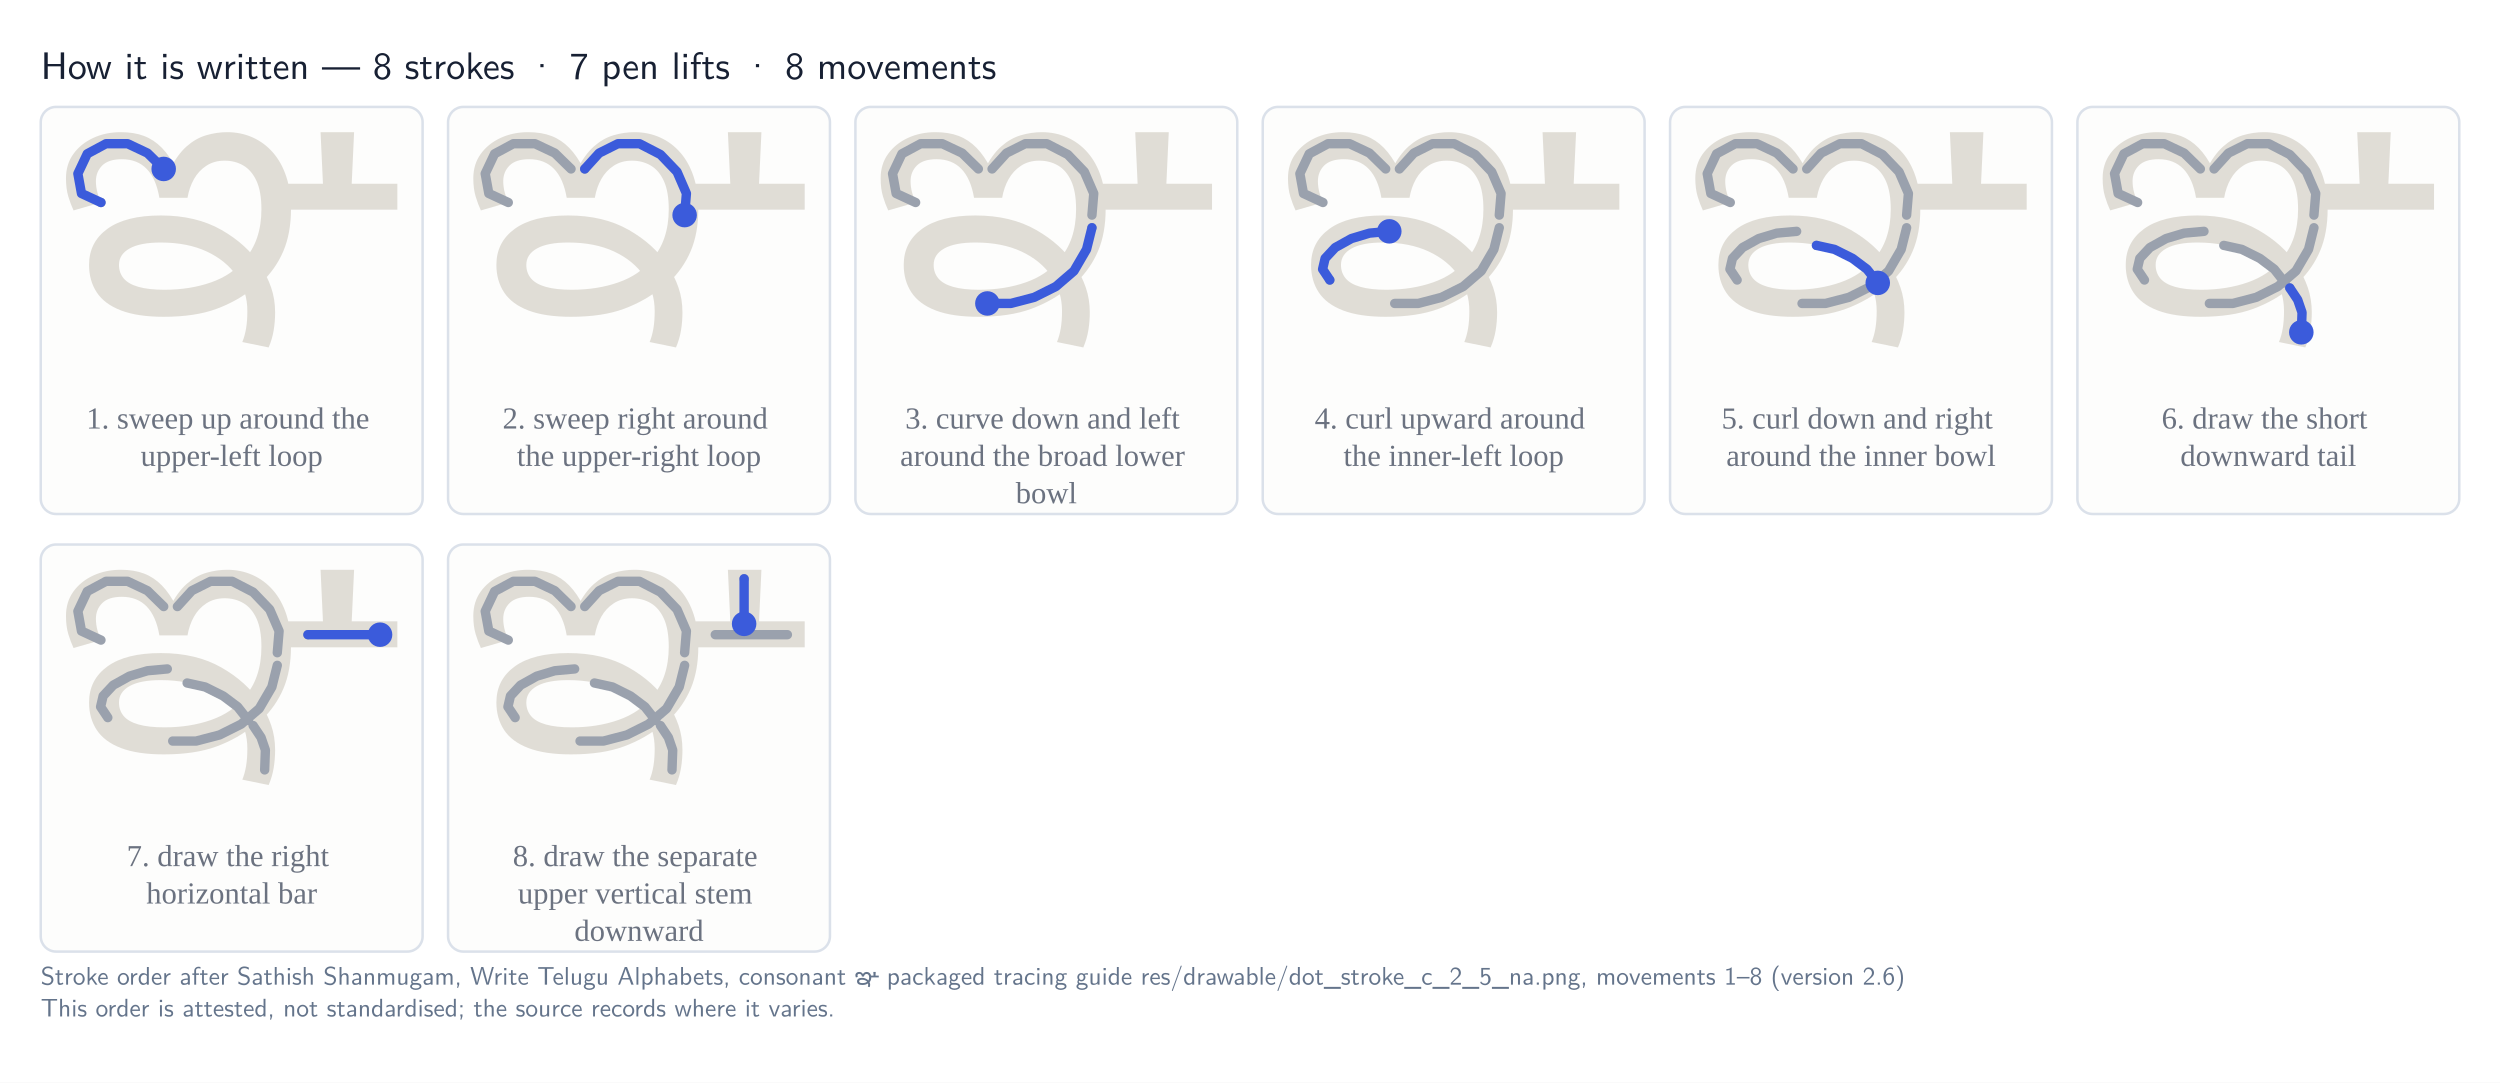
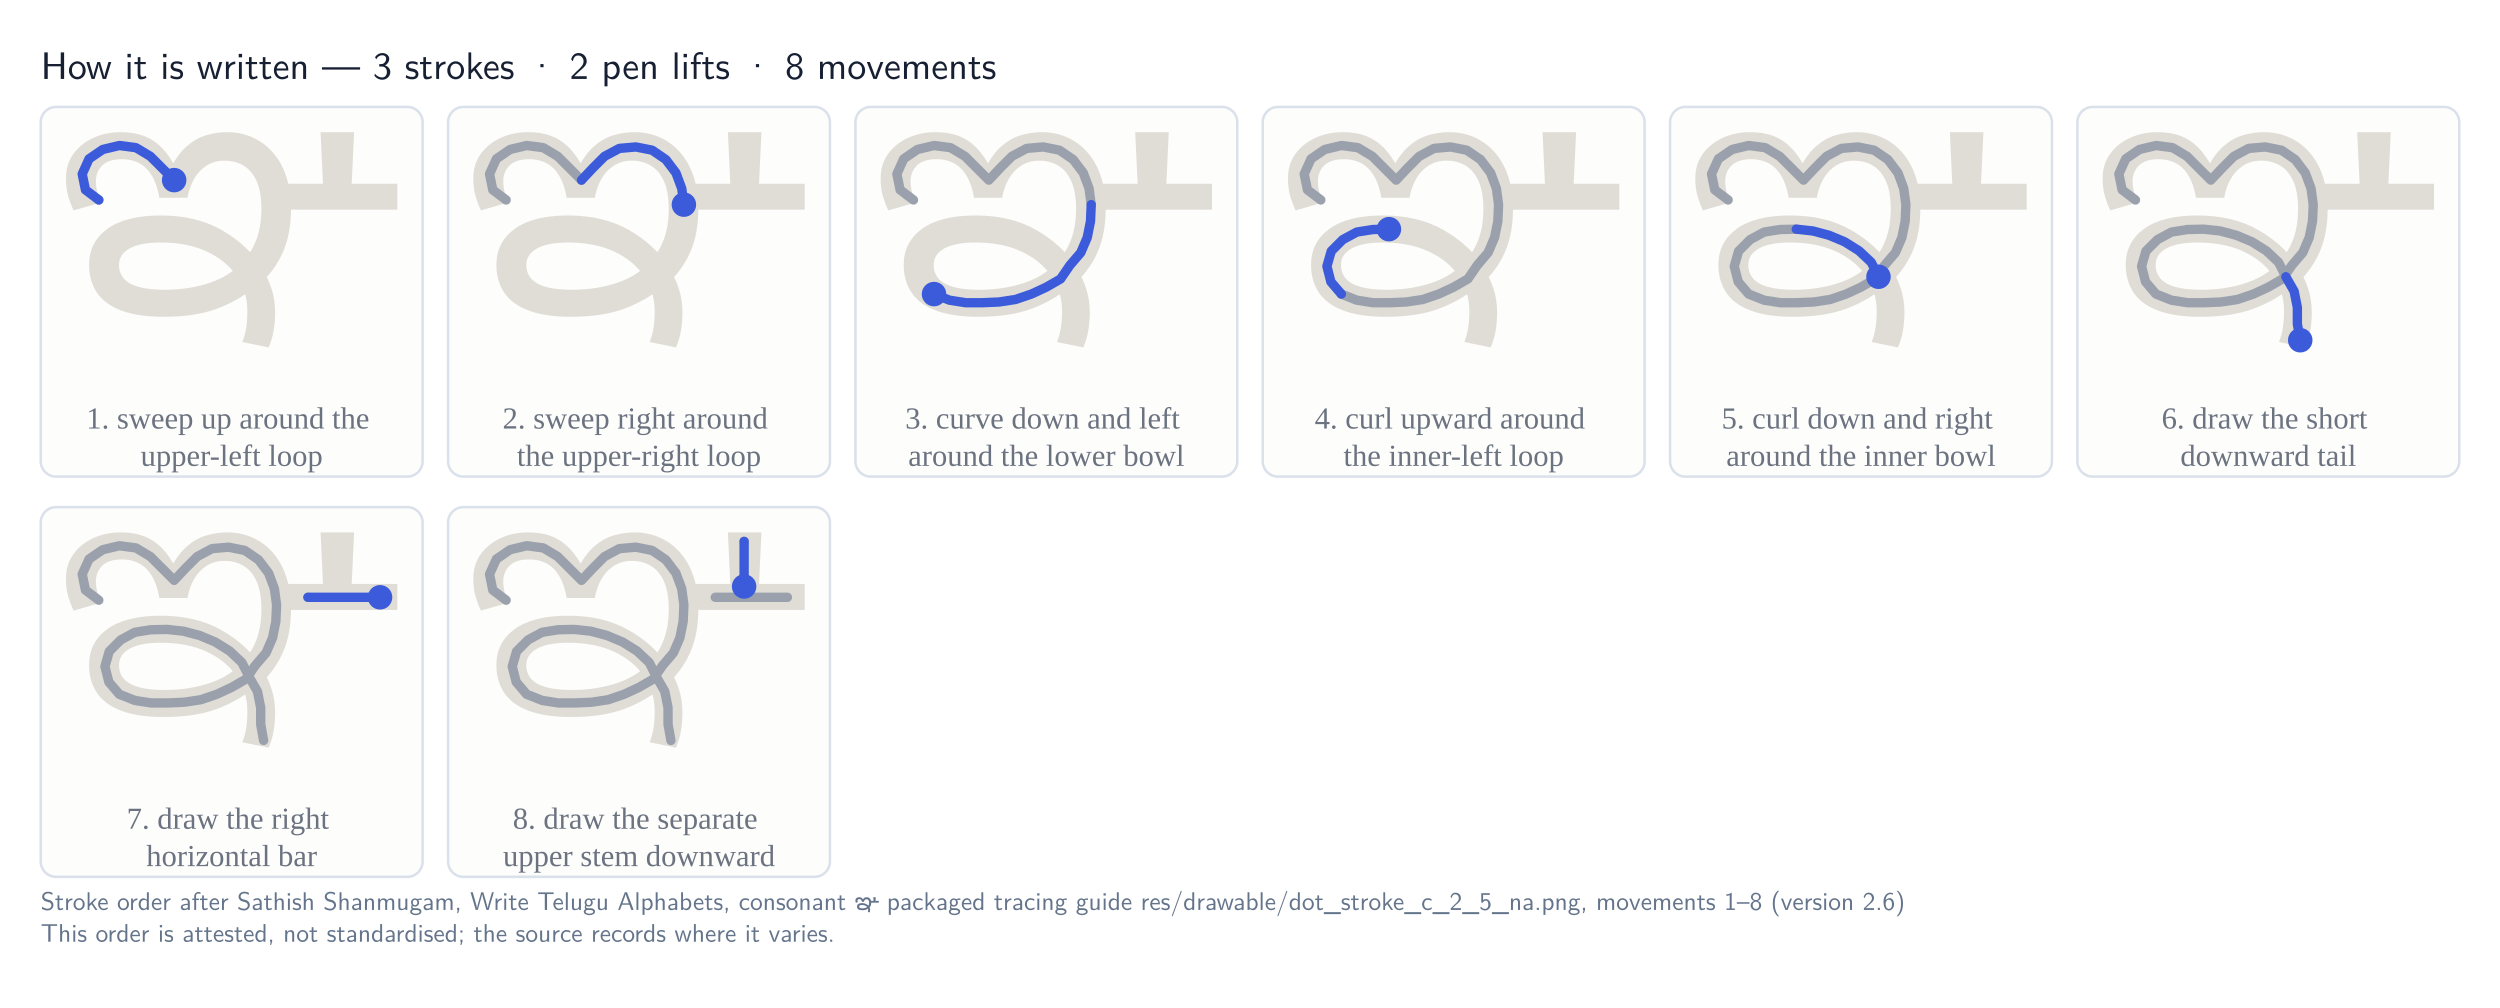
- <svg xmlns="http://www.w3.org/2000/svg" width="982" height="425.28" viewBox="0 0 982 425.28" role="img" aria-label="How to write ఞ: 8 strokes · 7 pen lifts · 8 movements">
-   <rect x="0" y="0" width="982" height="425.28" fill="#ffffff" />
-   <text x="16" y="31" font-family="Latin Modern Sans, sans-serif" font-size="15" fill="#172033">How it is written — 8 strokes · 7 pen lifts · 8 movements</text>
-   <rect x="16" y="42" width="150" height="159.89" rx="6" fill="#fdfdfc" stroke="#dbe1ea" stroke-width="1" />
-   <svg x="16" y="42" width="150" height="159.89" viewBox="-41 -570 1059 1128.8" preserveAspectRatio="xMidYMid meet" overflow="hidden">
+ <svg xmlns="http://www.w3.org/2000/svg" width="982" height="395.92" viewBox="0 0 982 395.92" role="img" aria-label="How to write ఞ: 3 strokes · 2 pen lifts · 8 movements">
+   <rect x="0" y="0" width="982" height="395.92" fill="#ffffff" />
+   <text x="16" y="31" font-family="Latin Modern Sans, sans-serif" font-size="15" fill="#172033">How it is written — 3 strokes · 2 pen lifts · 8 movements</text>
+   <rect x="16" y="42" width="150" height="145.21" rx="6" fill="#fdfdfc" stroke="#dbe1ea" stroke-width="1" />
+   <svg x="16" y="42" width="150" height="145.21" viewBox="-41 -570 1059 1025.2" preserveAspectRatio="xMidYMid meet" overflow="hidden">
    <g transform="scale(1,-1)">
      <path class="ductus__glyph" d="M300 -12Q228 -12 182 5.5Q136 23 114.5 55.5Q93 88 93 132Q93 195 144 232Q195 269 292 269Q390 269 460 229Q530 189 567 132Q587 101 598 69Q609 37 609 0Q609 -25 605 -49.5Q601 -74 591 -97L518 -82Q525 -65 528.5 -44Q532 -23 532 4Q532 58 502.5 101Q473 144 419.5 169Q366 194 292 194Q235 194 205.5 177.5Q176 161 176 132Q176 110 189 94.5Q202 79 230 71Q258 63 302 63Q373 63 431.5 83.5Q490 104 523 146Q547 172 559 207.5Q571 243 571 286Q571 335 557.5 364.5Q544 394 521 407.5Q498 421 469 421Q440 421 418.5 407Q397 393 384 370Q371 347 366 318L288 318Q279 371 253 398Q227 425 184 425Q147 425 129.5 407.5Q112 390 112 364Q112 348 116.5 331.5Q121 315 126 305L50 283Q42 300 35.5 321.5Q29 343 29 372Q29 411 49.5 439.5Q70 468 104.5 484Q139 500 181 500Q218 500 245.5 489.5Q273 479 295 456.5Q317 434 335 398L317 396Q338 438 363.5 460.5Q389 483 418 491.5Q447 500 476 500Q514 500 546.5 485.5Q579 471 603 443.5Q627 416 640 376.5Q653 337 653 287Q653 220 632 170.5Q611 121 571 83Q568 80 565 78.5Q562 77 559 75Q556 73 552 70Q506 32 446.5 10Q387 -12 300 -12ZM586 285L593 357L948 357L948 285L586 285ZM828 500L821 349L742 349L735 500L828 500Z" fill="#e0ddd6" fill-rule="nonzero" />
-       <path class="ductus__done" d="M126 305 L126 305" fill="none" stroke="#9aa1ad" stroke-width="26" stroke-linecap="round" stroke-linejoin="round" />
-       <path class="ductus__pen" d="M126 305 L72 330 L62 385 L88 440 L140 468 L200 468 L255 442 L300 398" fill="none" stroke="#3b5bdb" stroke-width="26" stroke-linecap="round" stroke-linejoin="round" />
-       <circle class="ductus__tip" cx="300" cy="398" r="34" fill="#3b5bdb" />
+       <path class="ductus__done" d="M120 312 L120 312" fill="none" stroke="#9aa1ad" stroke-width="26" stroke-linecap="round" stroke-linejoin="round" />
+       <path class="ductus__pen" d="M120 312 L83 340 L74 384 L93 426 L131 452 L177 463 L223 457 L263 433 L296 400 L329 367" fill="none" stroke="#3b5bdb" stroke-width="26" stroke-linecap="round" stroke-linejoin="round" />
+       <circle class="ductus__tip" cx="329" cy="367" r="34" fill="#3b5bdb" />
    </g>
    <text class="ductus__caption" x="488.5" y="321.9" text-anchor="middle" font-size="84.9" fill="#6b7280">
      <tspan x="488.5" y="321.9">1. sweep up around the</tspan>
      <tspan x="488.5" y="425.5">upper-left loop</tspan>
    </text>
  </svg>
-   <rect x="176" y="42" width="150" height="159.89" rx="6" fill="#fdfdfc" stroke="#dbe1ea" stroke-width="1" />
-   <svg x="176" y="42" width="150" height="159.89" viewBox="-41 -570 1059 1128.8" preserveAspectRatio="xMidYMid meet" overflow="hidden">
+   <rect x="176" y="42" width="150" height="145.21" rx="6" fill="#fdfdfc" stroke="#dbe1ea" stroke-width="1" />
+   <svg x="176" y="42" width="150" height="145.21" viewBox="-41 -570 1059 1025.2" preserveAspectRatio="xMidYMid meet" overflow="hidden">
    <g transform="scale(1,-1)">
      <path class="ductus__glyph" d="M300 -12Q228 -12 182 5.5Q136 23 114.5 55.5Q93 88 93 132Q93 195 144 232Q195 269 292 269Q390 269 460 229Q530 189 567 132Q587 101 598 69Q609 37 609 0Q609 -25 605 -49.5Q601 -74 591 -97L518 -82Q525 -65 528.5 -44Q532 -23 532 4Q532 58 502.5 101Q473 144 419.5 169Q366 194 292 194Q235 194 205.5 177.5Q176 161 176 132Q176 110 189 94.5Q202 79 230 71Q258 63 302 63Q373 63 431.5 83.5Q490 104 523 146Q547 172 559 207.5Q571 243 571 286Q571 335 557.5 364.5Q544 394 521 407.5Q498 421 469 421Q440 421 418.5 407Q397 393 384 370Q371 347 366 318L288 318Q279 371 253 398Q227 425 184 425Q147 425 129.5 407.5Q112 390 112 364Q112 348 116.5 331.5Q121 315 126 305L50 283Q42 300 35.5 321.5Q29 343 29 372Q29 411 49.5 439.5Q70 468 104.5 484Q139 500 181 500Q218 500 245.5 489.5Q273 479 295 456.5Q317 434 335 398L317 396Q338 438 363.5 460.5Q389 483 418 491.5Q447 500 476 500Q514 500 546.5 485.5Q579 471 603 443.5Q627 416 640 376.5Q653 337 653 287Q653 220 632 170.5Q611 121 571 83Q568 80 565 78.5Q562 77 559 75Q556 73 552 70Q506 32 446.5 10Q387 -12 300 -12ZM586 285L593 357L948 357L948 285L586 285ZM828 500L821 349L742 349L735 500L828 500Z" fill="#e0ddd6" fill-rule="nonzero" />
-       <path class="ductus__done" d="M126 305 L72 330 L62 385 L88 440 L140 468 L200 468 L255 442 L300 398" fill="none" stroke="#9aa1ad" stroke-width="26" stroke-linecap="round" stroke-linejoin="round" />
-       <path class="ductus__done" d="M338 398 L338 398" fill="none" stroke="#9aa1ad" stroke-width="26" stroke-linecap="round" stroke-linejoin="round" />
-       <path class="ductus__pen" d="M338 398 L378 442 L430 468 L490 468 L548 438 L594 390 L620 330 L615 270" fill="none" stroke="#3b5bdb" stroke-width="26" stroke-linecap="round" stroke-linejoin="round" />
-       <circle class="ductus__tip" cx="615" cy="270" r="34" fill="#3b5bdb" />
+       <path class="ductus__done" d="M120 312 L83 340 L74 384 L93 426 L131 452 L177 463 L223 457 L263 433 L296 400 L329 367 L329 367" fill="none" stroke="#9aa1ad" stroke-width="26" stroke-linecap="round" stroke-linejoin="round" />
+       <path class="ductus__pen" d="M329 367 L361 401 L393 433 L434 455 L480 459 L525 450 L563 424 L591 387 L607 344 L613 299" fill="none" stroke="#3b5bdb" stroke-width="26" stroke-linecap="round" stroke-linejoin="round" />
+       <circle class="ductus__tip" cx="613" cy="299" r="34" fill="#3b5bdb" />
    </g>
    <text class="ductus__caption" x="488.5" y="321.9" text-anchor="middle" font-size="84.9" fill="#6b7280">
      <tspan x="488.5" y="321.9">2. sweep right around</tspan>
      <tspan x="488.5" y="425.5">the upper-right loop</tspan>
    </text>
  </svg>
-   <rect x="336" y="42" width="150" height="159.89" rx="6" fill="#fdfdfc" stroke="#dbe1ea" stroke-width="1" />
-   <svg x="336" y="42" width="150" height="159.89" viewBox="-41 -570 1059 1128.8" preserveAspectRatio="xMidYMid meet" overflow="hidden">
+   <rect x="336" y="42" width="150" height="145.21" rx="6" fill="#fdfdfc" stroke="#dbe1ea" stroke-width="1" />
+   <svg x="336" y="42" width="150" height="145.21" viewBox="-41 -570 1059 1025.2" preserveAspectRatio="xMidYMid meet" overflow="hidden">
    <g transform="scale(1,-1)">
      <path class="ductus__glyph" d="M300 -12Q228 -12 182 5.5Q136 23 114.5 55.5Q93 88 93 132Q93 195 144 232Q195 269 292 269Q390 269 460 229Q530 189 567 132Q587 101 598 69Q609 37 609 0Q609 -25 605 -49.5Q601 -74 591 -97L518 -82Q525 -65 528.5 -44Q532 -23 532 4Q532 58 502.5 101Q473 144 419.5 169Q366 194 292 194Q235 194 205.5 177.5Q176 161 176 132Q176 110 189 94.5Q202 79 230 71Q258 63 302 63Q373 63 431.5 83.5Q490 104 523 146Q547 172 559 207.5Q571 243 571 286Q571 335 557.5 364.5Q544 394 521 407.5Q498 421 469 421Q440 421 418.5 407Q397 393 384 370Q371 347 366 318L288 318Q279 371 253 398Q227 425 184 425Q147 425 129.5 407.5Q112 390 112 364Q112 348 116.5 331.5Q121 315 126 305L50 283Q42 300 35.5 321.5Q29 343 29 372Q29 411 49.5 439.5Q70 468 104.5 484Q139 500 181 500Q218 500 245.5 489.5Q273 479 295 456.5Q317 434 335 398L317 396Q338 438 363.5 460.5Q389 483 418 491.5Q447 500 476 500Q514 500 546.5 485.5Q579 471 603 443.5Q627 416 640 376.5Q653 337 653 287Q653 220 632 170.5Q611 121 571 83Q568 80 565 78.5Q562 77 559 75Q556 73 552 70Q506 32 446.5 10Q387 -12 300 -12ZM586 285L593 357L948 357L948 285L586 285ZM828 500L821 349L742 349L735 500L828 500Z" fill="#e0ddd6" fill-rule="nonzero" />
-       <path class="ductus__done" d="M126 305 L72 330 L62 385 L88 440 L140 468 L200 468 L255 442 L300 398" fill="none" stroke="#9aa1ad" stroke-width="26" stroke-linecap="round" stroke-linejoin="round" />
-       <path class="ductus__done" d="M338 398 L378 442 L430 468 L490 468 L548 438 L594 390 L620 330 L615 270" fill="none" stroke="#9aa1ad" stroke-width="26" stroke-linecap="round" stroke-linejoin="round" />
-       <path class="ductus__done" d="M615 235 L615 235" fill="none" stroke="#9aa1ad" stroke-width="26" stroke-linecap="round" stroke-linejoin="round" />
-       <path class="ductus__pen" d="M615 235 L600 175 L565 115 L515 72 L455 42 L390 25 L325 25" fill="none" stroke="#3b5bdb" stroke-width="26" stroke-linecap="round" stroke-linejoin="round" />
-       <circle class="ductus__tip" cx="325" cy="25" r="34" fill="#3b5bdb" />
+       <path class="ductus__done" d="M120 312 L83 340 L74 384 L93 426 L131 452 L177 463 L223 457 L263 433 L296 400 L329 367 L361 401 L393 433 L434 455 L480 459 L525 450 L563 424 L591 387 L607 344 L613 299 L613 299" fill="none" stroke="#9aa1ad" stroke-width="26" stroke-linecap="round" stroke-linejoin="round" />
+       <path class="ductus__pen" d="M613 299 L611 253 L602 208 L584 166 L554 131 L528 93 L488 70 L447 51 L403 36 L357 29 L311 27 L265 27 L220 34 L177 51 L177 51" fill="none" stroke="#3b5bdb" stroke-width="26" stroke-linecap="round" stroke-linejoin="round" />
+       <circle class="ductus__tip" cx="177" cy="51" r="34" fill="#3b5bdb" />
    </g>
    <text class="ductus__caption" x="488.5" y="321.9" text-anchor="middle" font-size="84.9" fill="#6b7280">
      <tspan x="488.5" y="321.9">3. curve down and left</tspan>
-       <tspan x="488.5" y="425.5">around the broad lower</tspan>
-       <tspan x="488.5" y="529.1">bowl</tspan>
+       <tspan x="488.5" y="425.5">around the lower bowl</tspan>
    </text>
  </svg>
-   <rect x="496" y="42" width="150" height="159.89" rx="6" fill="#fdfdfc" stroke="#dbe1ea" stroke-width="1" />
-   <svg x="496" y="42" width="150" height="159.89" viewBox="-41 -570 1059 1128.8" preserveAspectRatio="xMidYMid meet" overflow="hidden">
+   <rect x="496" y="42" width="150" height="145.21" rx="6" fill="#fdfdfc" stroke="#dbe1ea" stroke-width="1" />
+   <svg x="496" y="42" width="150" height="145.21" viewBox="-41 -570 1059 1025.2" preserveAspectRatio="xMidYMid meet" overflow="hidden">
    <g transform="scale(1,-1)">
      <path class="ductus__glyph" d="M300 -12Q228 -12 182 5.5Q136 23 114.5 55.5Q93 88 93 132Q93 195 144 232Q195 269 292 269Q390 269 460 229Q530 189 567 132Q587 101 598 69Q609 37 609 0Q609 -25 605 -49.5Q601 -74 591 -97L518 -82Q525 -65 528.5 -44Q532 -23 532 4Q532 58 502.5 101Q473 144 419.5 169Q366 194 292 194Q235 194 205.5 177.5Q176 161 176 132Q176 110 189 94.5Q202 79 230 71Q258 63 302 63Q373 63 431.5 83.5Q490 104 523 146Q547 172 559 207.5Q571 243 571 286Q571 335 557.5 364.5Q544 394 521 407.5Q498 421 469 421Q440 421 418.5 407Q397 393 384 370Q371 347 366 318L288 318Q279 371 253 398Q227 425 184 425Q147 425 129.5 407.5Q112 390 112 364Q112 348 116.5 331.5Q121 315 126 305L50 283Q42 300 35.5 321.5Q29 343 29 372Q29 411 49.5 439.5Q70 468 104.5 484Q139 500 181 500Q218 500 245.5 489.5Q273 479 295 456.5Q317 434 335 398L317 396Q338 438 363.5 460.5Q389 483 418 491.5Q447 500 476 500Q514 500 546.5 485.5Q579 471 603 443.5Q627 416 640 376.5Q653 337 653 287Q653 220 632 170.5Q611 121 571 83Q568 80 565 78.5Q562 77 559 75Q556 73 552 70Q506 32 446.5 10Q387 -12 300 -12ZM586 285L593 357L948 357L948 285L586 285ZM828 500L821 349L742 349L735 500L828 500Z" fill="#e0ddd6" fill-rule="nonzero" />
-       <path class="ductus__done" d="M126 305 L72 330 L62 385 L88 440 L140 468 L200 468 L255 442 L300 398" fill="none" stroke="#9aa1ad" stroke-width="26" stroke-linecap="round" stroke-linejoin="round" />
-       <path class="ductus__done" d="M338 398 L378 442 L430 468 L490 468 L548 438 L594 390 L620 330 L615 270" fill="none" stroke="#9aa1ad" stroke-width="26" stroke-linecap="round" stroke-linejoin="round" />
-       <path class="ductus__done" d="M615 235 L600 175 L565 115 L515 72 L455 42 L390 25 L325 25" fill="none" stroke="#9aa1ad" stroke-width="26" stroke-linecap="round" stroke-linejoin="round" />
-       <path class="ductus__done" d="M145 90 L145 90" fill="none" stroke="#9aa1ad" stroke-width="26" stroke-linecap="round" stroke-linejoin="round" />
-       <path class="ductus__pen" d="M145 90 L125 120 L132 150 L160 180 L205 205 L255 220 L310 225" fill="none" stroke="#3b5bdb" stroke-width="26" stroke-linecap="round" stroke-linejoin="round" />
-       <circle class="ductus__tip" cx="310" cy="225" r="34" fill="#3b5bdb" />
+       <path class="ductus__done" d="M120 312 L83 340 L74 384 L93 426 L131 452 L177 463 L223 457 L263 433 L296 400 L329 367 L361 401 L393 433 L434 455 L480 459 L525 450 L563 424 L591 387 L607 344 L613 299 L611 253 L602 208 L584 166 L554 131 L528 93 L488 70 L447 51 L403 36 L357 29 L311 27 L265 27 L220 34 L177 51 L177 51" fill="none" stroke="#9aa1ad" stroke-width="26" stroke-linecap="round" stroke-linejoin="round" />
+       <path class="ductus__pen" d="M177 51 L148 85 L137 128 L149 170 L181 202 L220 223 L264 230 L309 231" fill="none" stroke="#3b5bdb" stroke-width="26" stroke-linecap="round" stroke-linejoin="round" />
+       <circle class="ductus__tip" cx="309" cy="231" r="34" fill="#3b5bdb" />
    </g>
    <text class="ductus__caption" x="488.5" y="321.9" text-anchor="middle" font-size="84.9" fill="#6b7280">
      <tspan x="488.5" y="321.9">4. curl upward around</tspan>
      <tspan x="488.5" y="425.5">the inner-left loop</tspan>
    </text>
  </svg>
-   <rect x="656" y="42" width="150" height="159.89" rx="6" fill="#fdfdfc" stroke="#dbe1ea" stroke-width="1" />
-   <svg x="656" y="42" width="150" height="159.89" viewBox="-41 -570 1059 1128.8" preserveAspectRatio="xMidYMid meet" overflow="hidden">
+   <rect x="656" y="42" width="150" height="145.21" rx="6" fill="#fdfdfc" stroke="#dbe1ea" stroke-width="1" />
+   <svg x="656" y="42" width="150" height="145.21" viewBox="-41 -570 1059 1025.2" preserveAspectRatio="xMidYMid meet" overflow="hidden">
    <g transform="scale(1,-1)">
      <path class="ductus__glyph" d="M300 -12Q228 -12 182 5.5Q136 23 114.5 55.5Q93 88 93 132Q93 195 144 232Q195 269 292 269Q390 269 460 229Q530 189 567 132Q587 101 598 69Q609 37 609 0Q609 -25 605 -49.5Q601 -74 591 -97L518 -82Q525 -65 528.5 -44Q532 -23 532 4Q532 58 502.5 101Q473 144 419.5 169Q366 194 292 194Q235 194 205.5 177.5Q176 161 176 132Q176 110 189 94.5Q202 79 230 71Q258 63 302 63Q373 63 431.5 83.5Q490 104 523 146Q547 172 559 207.5Q571 243 571 286Q571 335 557.5 364.5Q544 394 521 407.5Q498 421 469 421Q440 421 418.5 407Q397 393 384 370Q371 347 366 318L288 318Q279 371 253 398Q227 425 184 425Q147 425 129.5 407.5Q112 390 112 364Q112 348 116.5 331.5Q121 315 126 305L50 283Q42 300 35.5 321.5Q29 343 29 372Q29 411 49.5 439.5Q70 468 104.5 484Q139 500 181 500Q218 500 245.5 489.5Q273 479 295 456.5Q317 434 335 398L317 396Q338 438 363.5 460.5Q389 483 418 491.5Q447 500 476 500Q514 500 546.5 485.5Q579 471 603 443.5Q627 416 640 376.5Q653 337 653 287Q653 220 632 170.5Q611 121 571 83Q568 80 565 78.5Q562 77 559 75Q556 73 552 70Q506 32 446.5 10Q387 -12 300 -12ZM586 285L593 357L948 357L948 285L586 285ZM828 500L821 349L742 349L735 500L828 500Z" fill="#e0ddd6" fill-rule="nonzero" />
-       <path class="ductus__done" d="M126 305 L72 330 L62 385 L88 440 L140 468 L200 468 L255 442 L300 398" fill="none" stroke="#9aa1ad" stroke-width="26" stroke-linecap="round" stroke-linejoin="round" />
-       <path class="ductus__done" d="M338 398 L378 442 L430 468 L490 468 L548 438 L594 390 L620 330 L615 270" fill="none" stroke="#9aa1ad" stroke-width="26" stroke-linecap="round" stroke-linejoin="round" />
-       <path class="ductus__done" d="M615 235 L600 175 L565 115 L515 72 L455 42 L390 25 L325 25" fill="none" stroke="#9aa1ad" stroke-width="26" stroke-linecap="round" stroke-linejoin="round" />
-       <path class="ductus__done" d="M145 90 L125 120 L132 150 L160 180 L205 205 L255 220 L310 225" fill="none" stroke="#9aa1ad" stroke-width="26" stroke-linecap="round" stroke-linejoin="round" />
-       <path class="ductus__done" d="M365 186 L365 186" fill="none" stroke="#9aa1ad" stroke-width="26" stroke-linecap="round" stroke-linejoin="round" />
-       <path class="ductus__pen" d="M365 186 L415 175 L465 150 L505 120 L535 82" fill="none" stroke="#3b5bdb" stroke-width="26" stroke-linecap="round" stroke-linejoin="round" />
-       <circle class="ductus__tip" cx="535" cy="82" r="34" fill="#3b5bdb" />
+       <path class="ductus__done" d="M120 312 L83 340 L74 384 L93 426 L131 452 L177 463 L223 457 L263 433 L296 400 L329 367 L361 401 L393 433 L434 455 L480 459 L525 450 L563 424 L591 387 L607 344 L613 299 L611 253 L602 208 L584 166 L554 131 L528 93 L488 70 L447 51 L403 36 L357 29 L311 27 L265 27 L220 34 L177 51 L148 85 L137 128 L149 170 L181 202 L220 223 L264 230 L309 231 L309 231" fill="none" stroke="#9aa1ad" stroke-width="26" stroke-linecap="round" stroke-linejoin="round" />
+       <path class="ductus__pen" d="M309 231 L355 226 L400 214 L443 196 L483 171 L517 139 L537 99" fill="none" stroke="#3b5bdb" stroke-width="26" stroke-linecap="round" stroke-linejoin="round" />
+       <circle class="ductus__tip" cx="537" cy="99" r="34" fill="#3b5bdb" />
    </g>
    <text class="ductus__caption" x="488.5" y="321.9" text-anchor="middle" font-size="84.9" fill="#6b7280">
      <tspan x="488.5" y="321.9">5. curl down and right</tspan>
      <tspan x="488.5" y="425.5">around the inner bowl</tspan>
    </text>
  </svg>
-   <rect x="816" y="42" width="150" height="159.89" rx="6" fill="#fdfdfc" stroke="#dbe1ea" stroke-width="1" />
-   <svg x="816" y="42" width="150" height="159.89" viewBox="-41 -570 1059 1128.8" preserveAspectRatio="xMidYMid meet" overflow="hidden">
+   <rect x="816" y="42" width="150" height="145.21" rx="6" fill="#fdfdfc" stroke="#dbe1ea" stroke-width="1" />
+   <svg x="816" y="42" width="150" height="145.21" viewBox="-41 -570 1059 1025.2" preserveAspectRatio="xMidYMid meet" overflow="hidden">
    <g transform="scale(1,-1)">
      <path class="ductus__glyph" d="M300 -12Q228 -12 182 5.5Q136 23 114.5 55.5Q93 88 93 132Q93 195 144 232Q195 269 292 269Q390 269 460 229Q530 189 567 132Q587 101 598 69Q609 37 609 0Q609 -25 605 -49.5Q601 -74 591 -97L518 -82Q525 -65 528.5 -44Q532 -23 532 4Q532 58 502.5 101Q473 144 419.5 169Q366 194 292 194Q235 194 205.5 177.5Q176 161 176 132Q176 110 189 94.5Q202 79 230 71Q258 63 302 63Q373 63 431.5 83.5Q490 104 523 146Q547 172 559 207.5Q571 243 571 286Q571 335 557.5 364.5Q544 394 521 407.5Q498 421 469 421Q440 421 418.5 407Q397 393 384 370Q371 347 366 318L288 318Q279 371 253 398Q227 425 184 425Q147 425 129.5 407.5Q112 390 112 364Q112 348 116.5 331.5Q121 315 126 305L50 283Q42 300 35.5 321.5Q29 343 29 372Q29 411 49.5 439.5Q70 468 104.5 484Q139 500 181 500Q218 500 245.5 489.5Q273 479 295 456.5Q317 434 335 398L317 396Q338 438 363.5 460.5Q389 483 418 491.5Q447 500 476 500Q514 500 546.5 485.5Q579 471 603 443.5Q627 416 640 376.5Q653 337 653 287Q653 220 632 170.5Q611 121 571 83Q568 80 565 78.5Q562 77 559 75Q556 73 552 70Q506 32 446.5 10Q387 -12 300 -12ZM586 285L593 357L948 357L948 285L586 285ZM828 500L821 349L742 349L735 500L828 500Z" fill="#e0ddd6" fill-rule="nonzero" />
-       <path class="ductus__done" d="M126 305 L72 330 L62 385 L88 440 L140 468 L200 468 L255 442 L300 398" fill="none" stroke="#9aa1ad" stroke-width="26" stroke-linecap="round" stroke-linejoin="round" />
-       <path class="ductus__done" d="M338 398 L378 442 L430 468 L490 468 L548 438 L594 390 L620 330 L615 270" fill="none" stroke="#9aa1ad" stroke-width="26" stroke-linecap="round" stroke-linejoin="round" />
-       <path class="ductus__done" d="M615 235 L600 175 L565 115 L515 72 L455 42 L390 25 L325 25" fill="none" stroke="#9aa1ad" stroke-width="26" stroke-linecap="round" stroke-linejoin="round" />
-       <path class="ductus__done" d="M145 90 L125 120 L132 150 L160 180 L205 205 L255 220 L310 225" fill="none" stroke="#9aa1ad" stroke-width="26" stroke-linecap="round" stroke-linejoin="round" />
-       <path class="ductus__done" d="M365 186 L415 175 L465 150 L505 120 L535 82" fill="none" stroke="#9aa1ad" stroke-width="26" stroke-linecap="round" stroke-linejoin="round" />
-       <path class="ductus__done" d="M548 68 L548 68" fill="none" stroke="#9aa1ad" stroke-width="26" stroke-linecap="round" stroke-linejoin="round" />
-       <path class="ductus__pen" d="M548 68 L570 35 L582 0 L580 -55" fill="none" stroke="#3b5bdb" stroke-width="26" stroke-linecap="round" stroke-linejoin="round" />
-       <circle class="ductus__tip" cx="580" cy="-55" r="34" fill="#3b5bdb" />
+       <path class="ductus__done" d="M120 312 L83 340 L74 384 L93 426 L131 452 L177 463 L223 457 L263 433 L296 400 L329 367 L361 401 L393 433 L434 455 L480 459 L525 450 L563 424 L591 387 L607 344 L613 299 L611 253 L602 208 L584 166 L554 131 L528 93 L488 70 L447 51 L403 36 L357 29 L311 27 L265 27 L220 34 L177 51 L148 85 L137 128 L149 170 L181 202 L220 223 L264 230 L309 231 L355 226 L400 214 L443 196 L483 171 L517 139 L537 99 L537 99" fill="none" stroke="#9aa1ad" stroke-width="26" stroke-linecap="round" stroke-linejoin="round" />
+       <path class="ductus__pen" d="M537 99 L560 59 L569 14 L569 -32 L577 -77" fill="none" stroke="#3b5bdb" stroke-width="26" stroke-linecap="round" stroke-linejoin="round" />
+       <circle class="ductus__tip" cx="577" cy="-77" r="34" fill="#3b5bdb" />
    </g>
    <text class="ductus__caption" x="488.5" y="321.9" text-anchor="middle" font-size="84.9" fill="#6b7280">
      <tspan x="488.5" y="321.9">6. draw the short</tspan>
      <tspan x="488.5" y="425.5">downward tail</tspan>
    </text>
  </svg>
-   <rect x="16" y="213.89" width="150" height="159.89" rx="6" fill="#fdfdfc" stroke="#dbe1ea" stroke-width="1" />
-   <svg x="16" y="213.89" width="150" height="159.89" viewBox="-41 -570 1059 1128.8" preserveAspectRatio="xMidYMid meet" overflow="hidden">
+   <rect x="16" y="199.21" width="150" height="145.21" rx="6" fill="#fdfdfc" stroke="#dbe1ea" stroke-width="1" />
+   <svg x="16" y="199.21" width="150" height="145.21" viewBox="-41 -570 1059 1025.2" preserveAspectRatio="xMidYMid meet" overflow="hidden">
    <g transform="scale(1,-1)">
      <path class="ductus__glyph" d="M300 -12Q228 -12 182 5.5Q136 23 114.5 55.5Q93 88 93 132Q93 195 144 232Q195 269 292 269Q390 269 460 229Q530 189 567 132Q587 101 598 69Q609 37 609 0Q609 -25 605 -49.5Q601 -74 591 -97L518 -82Q525 -65 528.5 -44Q532 -23 532 4Q532 58 502.5 101Q473 144 419.5 169Q366 194 292 194Q235 194 205.5 177.5Q176 161 176 132Q176 110 189 94.5Q202 79 230 71Q258 63 302 63Q373 63 431.5 83.5Q490 104 523 146Q547 172 559 207.5Q571 243 571 286Q571 335 557.5 364.5Q544 394 521 407.5Q498 421 469 421Q440 421 418.5 407Q397 393 384 370Q371 347 366 318L288 318Q279 371 253 398Q227 425 184 425Q147 425 129.5 407.5Q112 390 112 364Q112 348 116.5 331.5Q121 315 126 305L50 283Q42 300 35.5 321.5Q29 343 29 372Q29 411 49.5 439.5Q70 468 104.5 484Q139 500 181 500Q218 500 245.5 489.5Q273 479 295 456.5Q317 434 335 398L317 396Q338 438 363.5 460.5Q389 483 418 491.5Q447 500 476 500Q514 500 546.5 485.5Q579 471 603 443.5Q627 416 640 376.5Q653 337 653 287Q653 220 632 170.5Q611 121 571 83Q568 80 565 78.5Q562 77 559 75Q556 73 552 70Q506 32 446.5 10Q387 -12 300 -12ZM586 285L593 357L948 357L948 285L586 285ZM828 500L821 349L742 349L735 500L828 500Z" fill="#e0ddd6" fill-rule="nonzero" />
-       <path class="ductus__done" d="M126 305 L72 330 L62 385 L88 440 L140 468 L200 468 L255 442 L300 398" fill="none" stroke="#9aa1ad" stroke-width="26" stroke-linecap="round" stroke-linejoin="round" />
-       <path class="ductus__done" d="M338 398 L378 442 L430 468 L490 468 L548 438 L594 390 L620 330 L615 270" fill="none" stroke="#9aa1ad" stroke-width="26" stroke-linecap="round" stroke-linejoin="round" />
-       <path class="ductus__done" d="M615 235 L600 175 L565 115 L515 72 L455 42 L390 25 L325 25" fill="none" stroke="#9aa1ad" stroke-width="26" stroke-linecap="round" stroke-linejoin="round" />
-       <path class="ductus__done" d="M145 90 L125 120 L132 150 L160 180 L205 205 L255 220 L310 225" fill="none" stroke="#9aa1ad" stroke-width="26" stroke-linecap="round" stroke-linejoin="round" />
-       <path class="ductus__done" d="M365 186 L415 175 L465 150 L505 120 L535 82" fill="none" stroke="#9aa1ad" stroke-width="26" stroke-linecap="round" stroke-linejoin="round" />
-       <path class="ductus__done" d="M548 68 L570 35 L582 0 L580 -55" fill="none" stroke="#9aa1ad" stroke-width="26" stroke-linecap="round" stroke-linejoin="round" />
+       <path class="ductus__done" d="M120 312 L83 340 L74 384 L93 426 L131 452 L177 463 L223 457 L263 433 L296 400 L329 367 L361 401 L393 433 L434 455 L480 459 L525 450 L563 424 L591 387 L607 344 L613 299 L611 253 L602 208 L584 166 L554 131 L528 93 L488 70 L447 51 L403 36 L357 29 L311 27 L265 27 L220 34 L177 51 L148 85 L137 128 L149 170 L181 202 L220 223 L264 230 L309 231 L355 226 L400 214 L443 196 L483 171 L517 139 L537 99 L560 59 L569 14 L569 -32 L577 -77" fill="none" stroke="#9aa1ad" stroke-width="26" stroke-linecap="round" stroke-linejoin="round" />
      <path class="ductus__done" d="M700 320 L700 320" fill="none" stroke="#9aa1ad" stroke-width="26" stroke-linecap="round" stroke-linejoin="round" />
      <path class="ductus__pen" d="M700 320 L760 320 L825 320 L900 320" fill="none" stroke="#3b5bdb" stroke-width="26" stroke-linecap="round" stroke-linejoin="round" />
      <circle class="ductus__tip" cx="900" cy="320" r="34" fill="#3b5bdb" />
    </g>
    <text class="ductus__caption" x="488.5" y="321.9" text-anchor="middle" font-size="84.9" fill="#6b7280">
      <tspan x="488.5" y="321.9">7. draw the right</tspan>
      <tspan x="488.5" y="425.5">horizontal bar</tspan>
    </text>
  </svg>
-   <rect x="176" y="213.89" width="150" height="159.89" rx="6" fill="#fdfdfc" stroke="#dbe1ea" stroke-width="1" />
-   <svg x="176" y="213.89" width="150" height="159.89" viewBox="-41 -570 1059 1128.8" preserveAspectRatio="xMidYMid meet" overflow="hidden">
+   <rect x="176" y="199.21" width="150" height="145.21" rx="6" fill="#fdfdfc" stroke="#dbe1ea" stroke-width="1" />
+   <svg x="176" y="199.21" width="150" height="145.21" viewBox="-41 -570 1059 1025.2" preserveAspectRatio="xMidYMid meet" overflow="hidden">
    <g transform="scale(1,-1)">
      <path class="ductus__glyph" d="M300 -12Q228 -12 182 5.5Q136 23 114.5 55.5Q93 88 93 132Q93 195 144 232Q195 269 292 269Q390 269 460 229Q530 189 567 132Q587 101 598 69Q609 37 609 0Q609 -25 605 -49.5Q601 -74 591 -97L518 -82Q525 -65 528.5 -44Q532 -23 532 4Q532 58 502.5 101Q473 144 419.5 169Q366 194 292 194Q235 194 205.5 177.5Q176 161 176 132Q176 110 189 94.5Q202 79 230 71Q258 63 302 63Q373 63 431.5 83.5Q490 104 523 146Q547 172 559 207.5Q571 243 571 286Q571 335 557.5 364.5Q544 394 521 407.5Q498 421 469 421Q440 421 418.5 407Q397 393 384 370Q371 347 366 318L288 318Q279 371 253 398Q227 425 184 425Q147 425 129.5 407.5Q112 390 112 364Q112 348 116.5 331.5Q121 315 126 305L50 283Q42 300 35.5 321.5Q29 343 29 372Q29 411 49.5 439.5Q70 468 104.5 484Q139 500 181 500Q218 500 245.5 489.5Q273 479 295 456.5Q317 434 335 398L317 396Q338 438 363.5 460.5Q389 483 418 491.5Q447 500 476 500Q514 500 546.5 485.5Q579 471 603 443.5Q627 416 640 376.5Q653 337 653 287Q653 220 632 170.5Q611 121 571 83Q568 80 565 78.5Q562 77 559 75Q556 73 552 70Q506 32 446.5 10Q387 -12 300 -12ZM586 285L593 357L948 357L948 285L586 285ZM828 500L821 349L742 349L735 500L828 500Z" fill="#e0ddd6" fill-rule="nonzero" />
-       <path class="ductus__done" d="M126 305 L72 330 L62 385 L88 440 L140 468 L200 468 L255 442 L300 398" fill="none" stroke="#9aa1ad" stroke-width="26" stroke-linecap="round" stroke-linejoin="round" />
-       <path class="ductus__done" d="M338 398 L378 442 L430 468 L490 468 L548 438 L594 390 L620 330 L615 270" fill="none" stroke="#9aa1ad" stroke-width="26" stroke-linecap="round" stroke-linejoin="round" />
-       <path class="ductus__done" d="M615 235 L600 175 L565 115 L515 72 L455 42 L390 25 L325 25" fill="none" stroke="#9aa1ad" stroke-width="26" stroke-linecap="round" stroke-linejoin="round" />
-       <path class="ductus__done" d="M145 90 L125 120 L132 150 L160 180 L205 205 L255 220 L310 225" fill="none" stroke="#9aa1ad" stroke-width="26" stroke-linecap="round" stroke-linejoin="round" />
-       <path class="ductus__done" d="M365 186 L415 175 L465 150 L505 120 L535 82" fill="none" stroke="#9aa1ad" stroke-width="26" stroke-linecap="round" stroke-linejoin="round" />
-       <path class="ductus__done" d="M548 68 L570 35 L582 0 L580 -55" fill="none" stroke="#9aa1ad" stroke-width="26" stroke-linecap="round" stroke-linejoin="round" />
+       <path class="ductus__done" d="M120 312 L83 340 L74 384 L93 426 L131 452 L177 463 L223 457 L263 433 L296 400 L329 367 L361 401 L393 433 L434 455 L480 459 L525 450 L563 424 L591 387 L607 344 L613 299 L611 253 L602 208 L584 166 L554 131 L528 93 L488 70 L447 51 L403 36 L357 29 L311 27 L265 27 L220 34 L177 51 L148 85 L137 128 L149 170 L181 202 L220 223 L264 230 L309 231 L355 226 L400 214 L443 196 L483 171 L517 139 L537 99 L560 59 L569 14 L569 -32 L577 -77" fill="none" stroke="#9aa1ad" stroke-width="26" stroke-linecap="round" stroke-linejoin="round" />
      <path class="ductus__done" d="M700 320 L760 320 L825 320 L900 320" fill="none" stroke="#9aa1ad" stroke-width="26" stroke-linecap="round" stroke-linejoin="round" />
      <path class="ductus__done" d="M780 475 L780 475" fill="none" stroke="#9aa1ad" stroke-width="26" stroke-linecap="round" stroke-linejoin="round" />
      <path class="ductus__pen" d="M780 475 L780 430 L780 385 L780 350" fill="none" stroke="#3b5bdb" stroke-width="26" stroke-linecap="round" stroke-linejoin="round" />
      <circle class="ductus__tip" cx="780" cy="350" r="34" fill="#3b5bdb" />
    </g>
    <text class="ductus__caption" x="488.5" y="321.9" text-anchor="middle" font-size="84.9" fill="#6b7280">
      <tspan x="488.5" y="321.9">8. draw the separate</tspan>
-       <tspan x="488.5" y="425.5">upper vertical stem</tspan>
-       <tspan x="488.5" y="529.1">downward</tspan>
+       <tspan x="488.5" y="425.5">upper stem downward</tspan>
    </text>
  </svg>
-   <text x="16" y="386.78" font-family="Latin Modern Sans, sans-serif" font-size="10" fill="#64748b">Stroke order after Sathish Shanmugam, Write Telugu Alphabets, consonant ఞ packaged tracing guide res/drawable/dot_stroke_c_2_5_na.png, movements 1–8 (version 2.6)</text>
-   <text x="16" y="399.28" font-family="Latin Modern Sans, sans-serif" font-size="10" fill="#64748b">This order is attested, not standardised; the source records where it varies.</text>
+   <text x="16" y="357.42" font-family="Latin Modern Sans, sans-serif" font-size="10" fill="#64748b">Stroke order after Sathish Shanmugam, Write Telugu Alphabets, consonant ఞ packaged tracing guide res/drawable/dot_stroke_c_2_5_na.png, movements 1–8 (version 2.6)</text>
+   <text x="16" y="369.92" font-family="Latin Modern Sans, sans-serif" font-size="10" fill="#64748b">This order is attested, not standardised; the source records where it varies.</text>
</svg>
